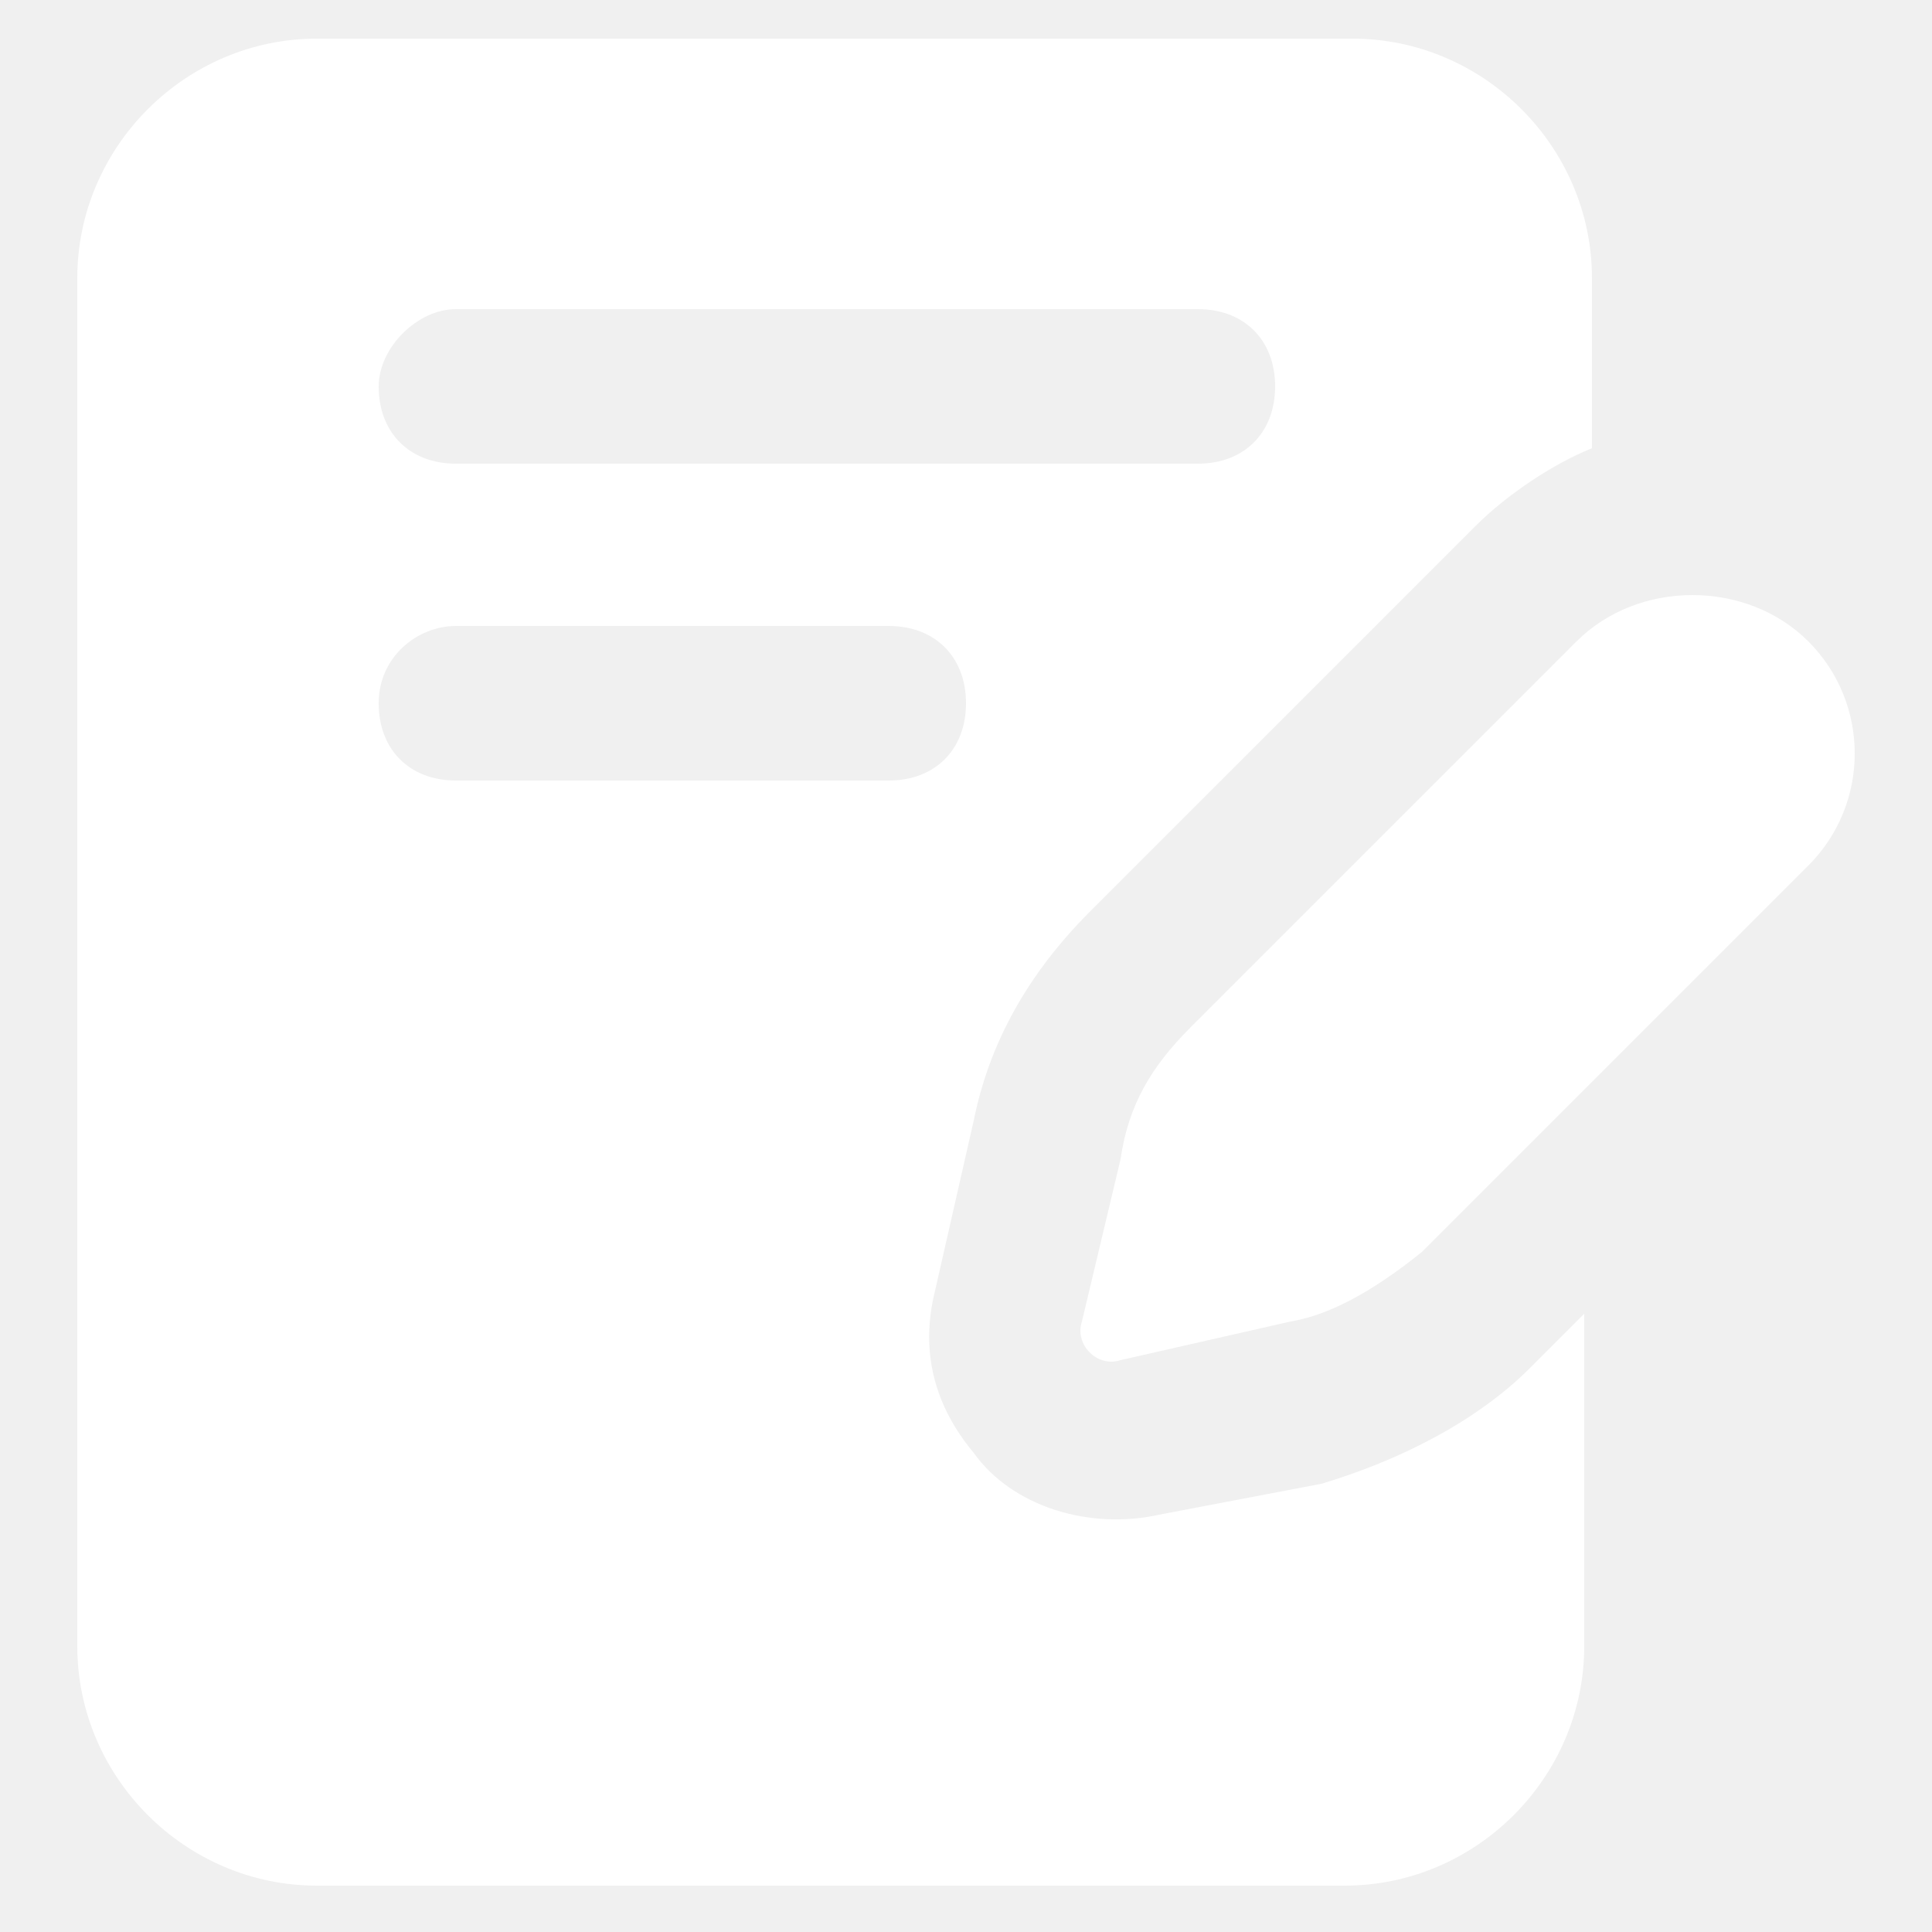
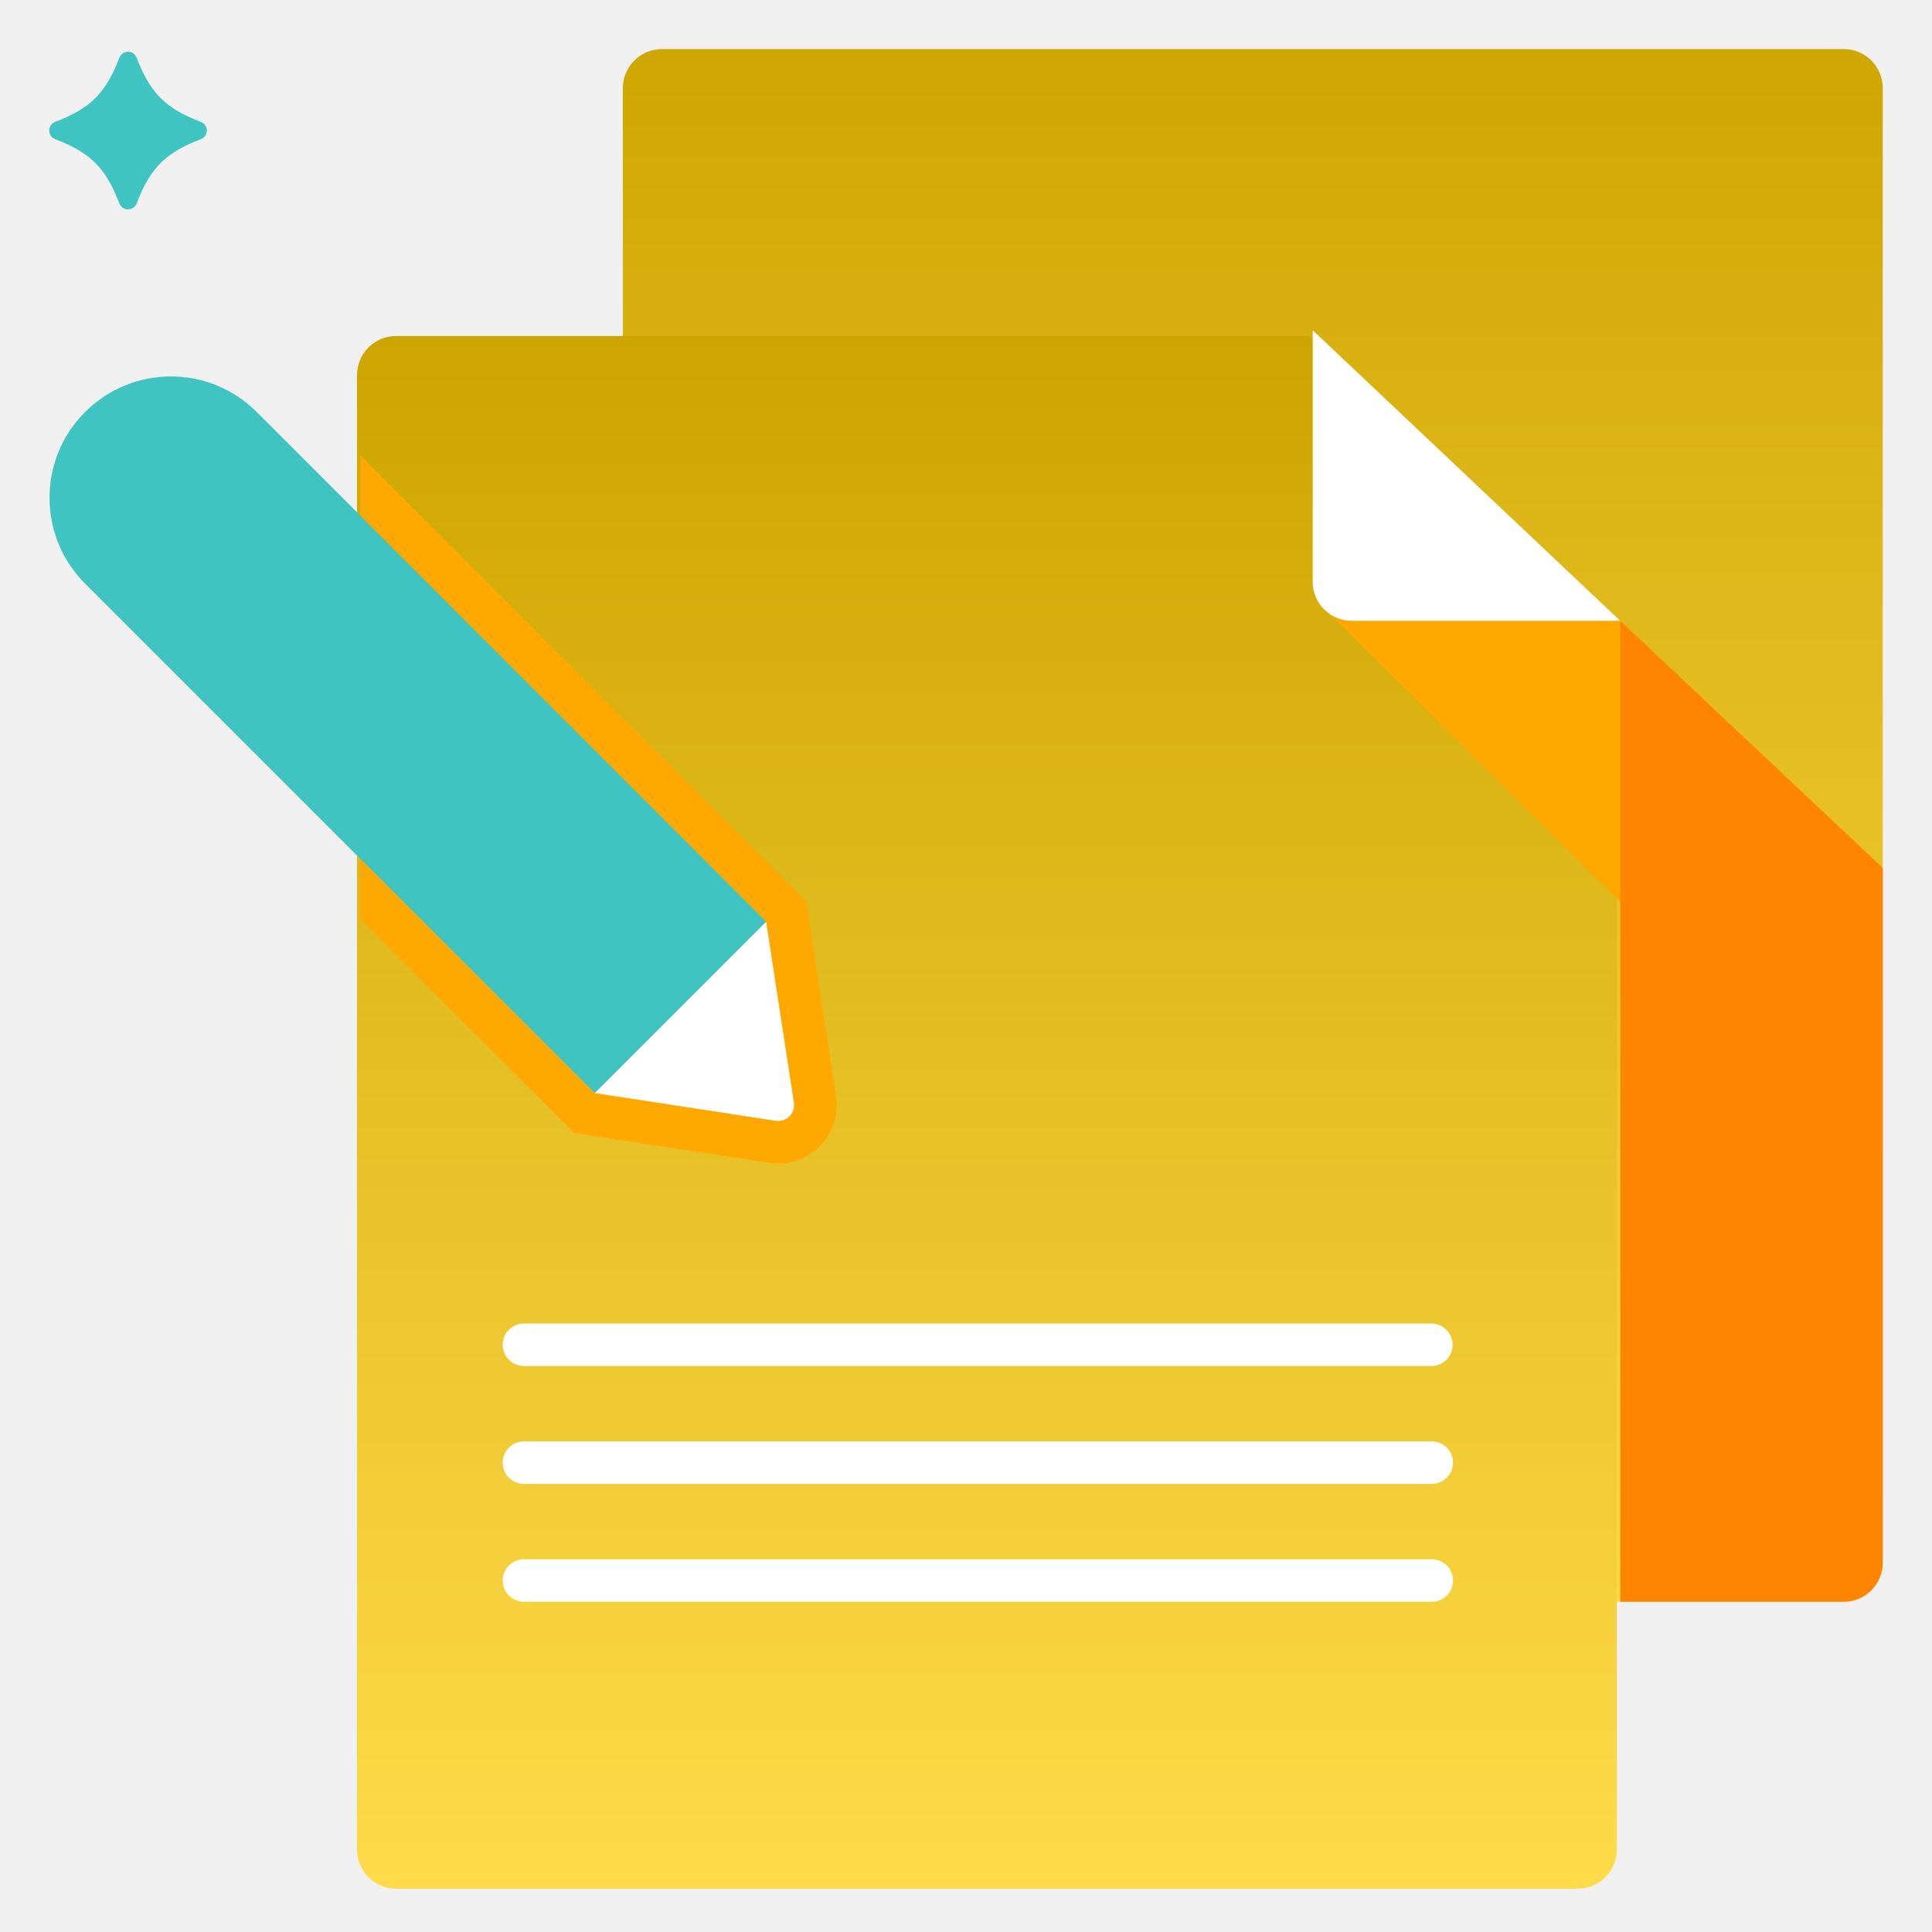
- <svg xmlns="http://www.w3.org/2000/svg" width="56" height="56" viewBox="0 0 56 56" fill="none">
-   <path d="M2.24 8.064V47.712C2.24 51.52 5.376 54.656 9.184 54.656H38.976C42.784 54.656 45.92 51.52 45.92 47.712V38.08L44.352 39.648C42.784 41.216 40.544 42.336 38.304 43.008L33.6 43.904C31.584 44.352 29.344 43.68 28.224 42.112C27.104 40.768 26.656 39.2 27.104 37.408L28.224 32.48C28.672 30.24 29.792 28.224 31.584 26.432L42.784 15.232C43.68 14.336 45.024 13.44 46.144 12.992V8.064C46.144 4.256 43.008 1.12 39.2 1.12H9.184C5.376 1.12 2.24 4.256 2.24 8.064ZM13.216 8.96H34.72C36.064 8.96 36.96 9.856 36.96 11.2C36.96 12.544 36.064 13.44 34.72 13.44H13.216C11.872 13.44 10.976 12.544 10.976 11.2C10.976 10.08 12.096 8.96 13.216 8.96ZM13.216 18.144H25.76C27.104 18.144 28 19.04 28 20.384C28 21.728 27.104 22.624 25.76 22.624H13.216C11.872 22.624 10.976 21.728 10.976 20.384C10.976 19.04 12.096 18.144 13.216 18.144Z" fill="white" />
-   <path d="M52.416 18.592C50.624 16.8 47.488 16.8 45.696 18.592L34.496 29.792C33.376 30.912 32.704 32.032 32.48 33.6L31.36 38.304C31.136 38.976 31.808 39.648 32.48 39.424L37.408 38.304C38.752 38.08 40.096 37.184 41.216 36.288L52.416 25.088C54.208 23.296 54.208 20.384 52.416 18.592Z" fill="white" />
+ <svg xmlns="http://www.w3.org/2000/svg" width="92" height="92" viewBox="0 0 92 92" fill="none">
+   <path d="M9.561 6.628C7.885 7.267 7.146 8.006 6.508 9.683C6.363 10.062 5.828 10.062 5.683 9.683C5.044 8.006 4.306 7.267 2.629 6.628C2.249 6.483 2.249 5.949 2.629 5.804C4.306 5.165 5.044 4.427 5.683 2.75C5.828 2.37 6.363 2.37 6.508 2.75C7.146 4.427 7.885 5.165 9.561 5.804C9.941 5.949 9.941 6.483 9.561 6.628Z" fill="#3FC4C1" />
+   <path d="M89.655 4.2V74.41C89.655 75.437 88.823 76.274 87.792 76.274H31.522C30.499 76.274 29.658 75.437 29.658 74.41V4.2C29.658 3.169 30.499 2.336 31.522 2.336H87.792C88.037 2.336 88.279 2.384 88.505 2.477C88.732 2.571 88.937 2.708 89.11 2.881C89.283 3.054 89.421 3.26 89.514 3.486C89.608 3.713 89.656 3.955 89.655 4.2Z" fill="url(#paint0_linear_1066_3654)" />
+   <path d="M76.993 29.843V88.074C76.993 89.101 76.156 89.938 75.13 89.938H18.863C17.833 89.938 17 89.101 17 88.074V17.864C17 17.619 17.048 17.377 17.141 17.15C17.235 16.924 17.372 16.718 17.545 16.545C17.718 16.372 17.924 16.235 18.15 16.141C18.376 16.048 18.619 16 18.863 16H62.345L76.993 29.843Z" fill="url(#paint1_linear_1066_3654)" />
+   <path d="M77.159 29.57H64.379C63.991 29.57 63.631 29.453 63.336 29.25L63.308 29.23L63.044 29.008C62.702 28.661 62.51 28.193 62.511 27.706V15.727L77.159 29.57Z" fill="white" />
+   <path d="M68.18 65.047H24.93C24.665 65.042 24.413 64.933 24.227 64.744C24.042 64.555 23.938 64.301 23.938 64.036C23.938 63.771 24.042 63.517 24.227 63.328C24.413 63.139 24.665 63.03 24.93 63.025H68.18C68.445 63.03 68.697 63.139 68.882 63.328C69.068 63.517 69.172 63.771 69.172 64.036C69.172 64.301 69.068 64.555 68.882 64.744C68.697 64.933 68.445 65.042 68.18 65.047ZM68.18 70.66H24.93C24.665 70.655 24.413 70.547 24.227 70.358C24.042 70.169 23.938 69.914 23.938 69.65C23.938 69.385 24.042 69.13 24.227 68.942C24.413 68.752 24.665 68.644 24.93 68.639H68.18C68.312 68.639 68.444 68.665 68.567 68.716C68.689 68.766 68.801 68.841 68.894 68.935C68.988 69.029 69.063 69.14 69.114 69.263C69.164 69.385 69.191 69.517 69.191 69.65C69.191 69.782 69.164 69.914 69.114 70.036C69.063 70.159 68.988 70.27 68.895 70.364C68.801 70.458 68.689 70.533 68.567 70.583C68.444 70.634 68.313 70.66 68.18 70.66ZM68.18 76.274H24.93C24.665 76.269 24.413 76.16 24.227 75.971C24.042 75.782 23.938 75.528 23.938 75.263C23.938 74.998 24.042 74.744 24.227 74.555C24.413 74.366 24.665 74.257 24.93 74.252H68.18C68.738 74.252 69.191 74.705 69.191 75.263C69.191 75.821 68.738 76.274 68.18 76.274Z" fill="white" />
+   <path d="M77.159 29.569V42.949L63.336 29.25C63.643 29.459 64.007 29.571 64.379 29.569H77.159Z" fill="#FFA800" />
+   <path d="M89.655 41.331V74.411C89.655 75.438 88.823 76.275 87.792 76.275H77.159V29.57L89.655 41.331Z" fill="#FF8400" />
+   <path d="M28.314 52.054L36.942 53.377C37.45 53.455 37.888 53.017 37.811 52.509L36.487 43.881L28.314 52.054Z" fill="white" />
+   <path d="M12.225 19.619C9.968 17.361 6.309 17.361 4.052 19.619H4.051C1.795 21.875 1.795 25.535 4.051 27.791H4.052L28.314 52.054L36.487 43.881L12.225 19.619Z" fill="#3FC4C1" />
+   <path d="M39.81 52.2L38.488 43.572L38.387 42.92L37.918 42.452L17.165 21.695V24.558L36.486 43.879L37.808 52.507C37.825 52.615 37.819 52.726 37.789 52.831C37.76 52.937 37.707 53.034 37.636 53.118C37.565 53.201 37.477 53.268 37.378 53.314C37.278 53.36 37.17 53.384 37.061 53.384C37.02 53.384 36.98 53.38 36.943 53.377L28.316 52.054L17.165 40.904V43.762L26.884 53.481L27.354 53.95L28.008 54.051L36.636 55.373C36.777 55.398 36.919 55.406 37.061 55.406C37.869 55.406 38.641 55.054 39.171 54.435C39.7 53.821 39.931 53.004 39.81 52.2Z" fill="#FFA800" />
+   <defs>
+     <linearGradient id="paint0_linear_1066_3654" x1="59.657" y1="2.336" x2="59.657" y2="76.274" gradientUnits="userSpaceOnUse">
+       <stop stop-color="#CFA703" />
+       <stop offset="1" stop-color="#FDD947" />
+     </linearGradient>
+     <linearGradient id="paint1_linear_1066_3654" x1="46.997" y1="16" x2="46.997" y2="89.938" gradientUnits="userSpaceOnUse">
+       <stop stop-color="#CDA500" />
+       <stop offset="1" stop-color="#FFDB4A" />
+     </linearGradient>
+   </defs>
</svg>
